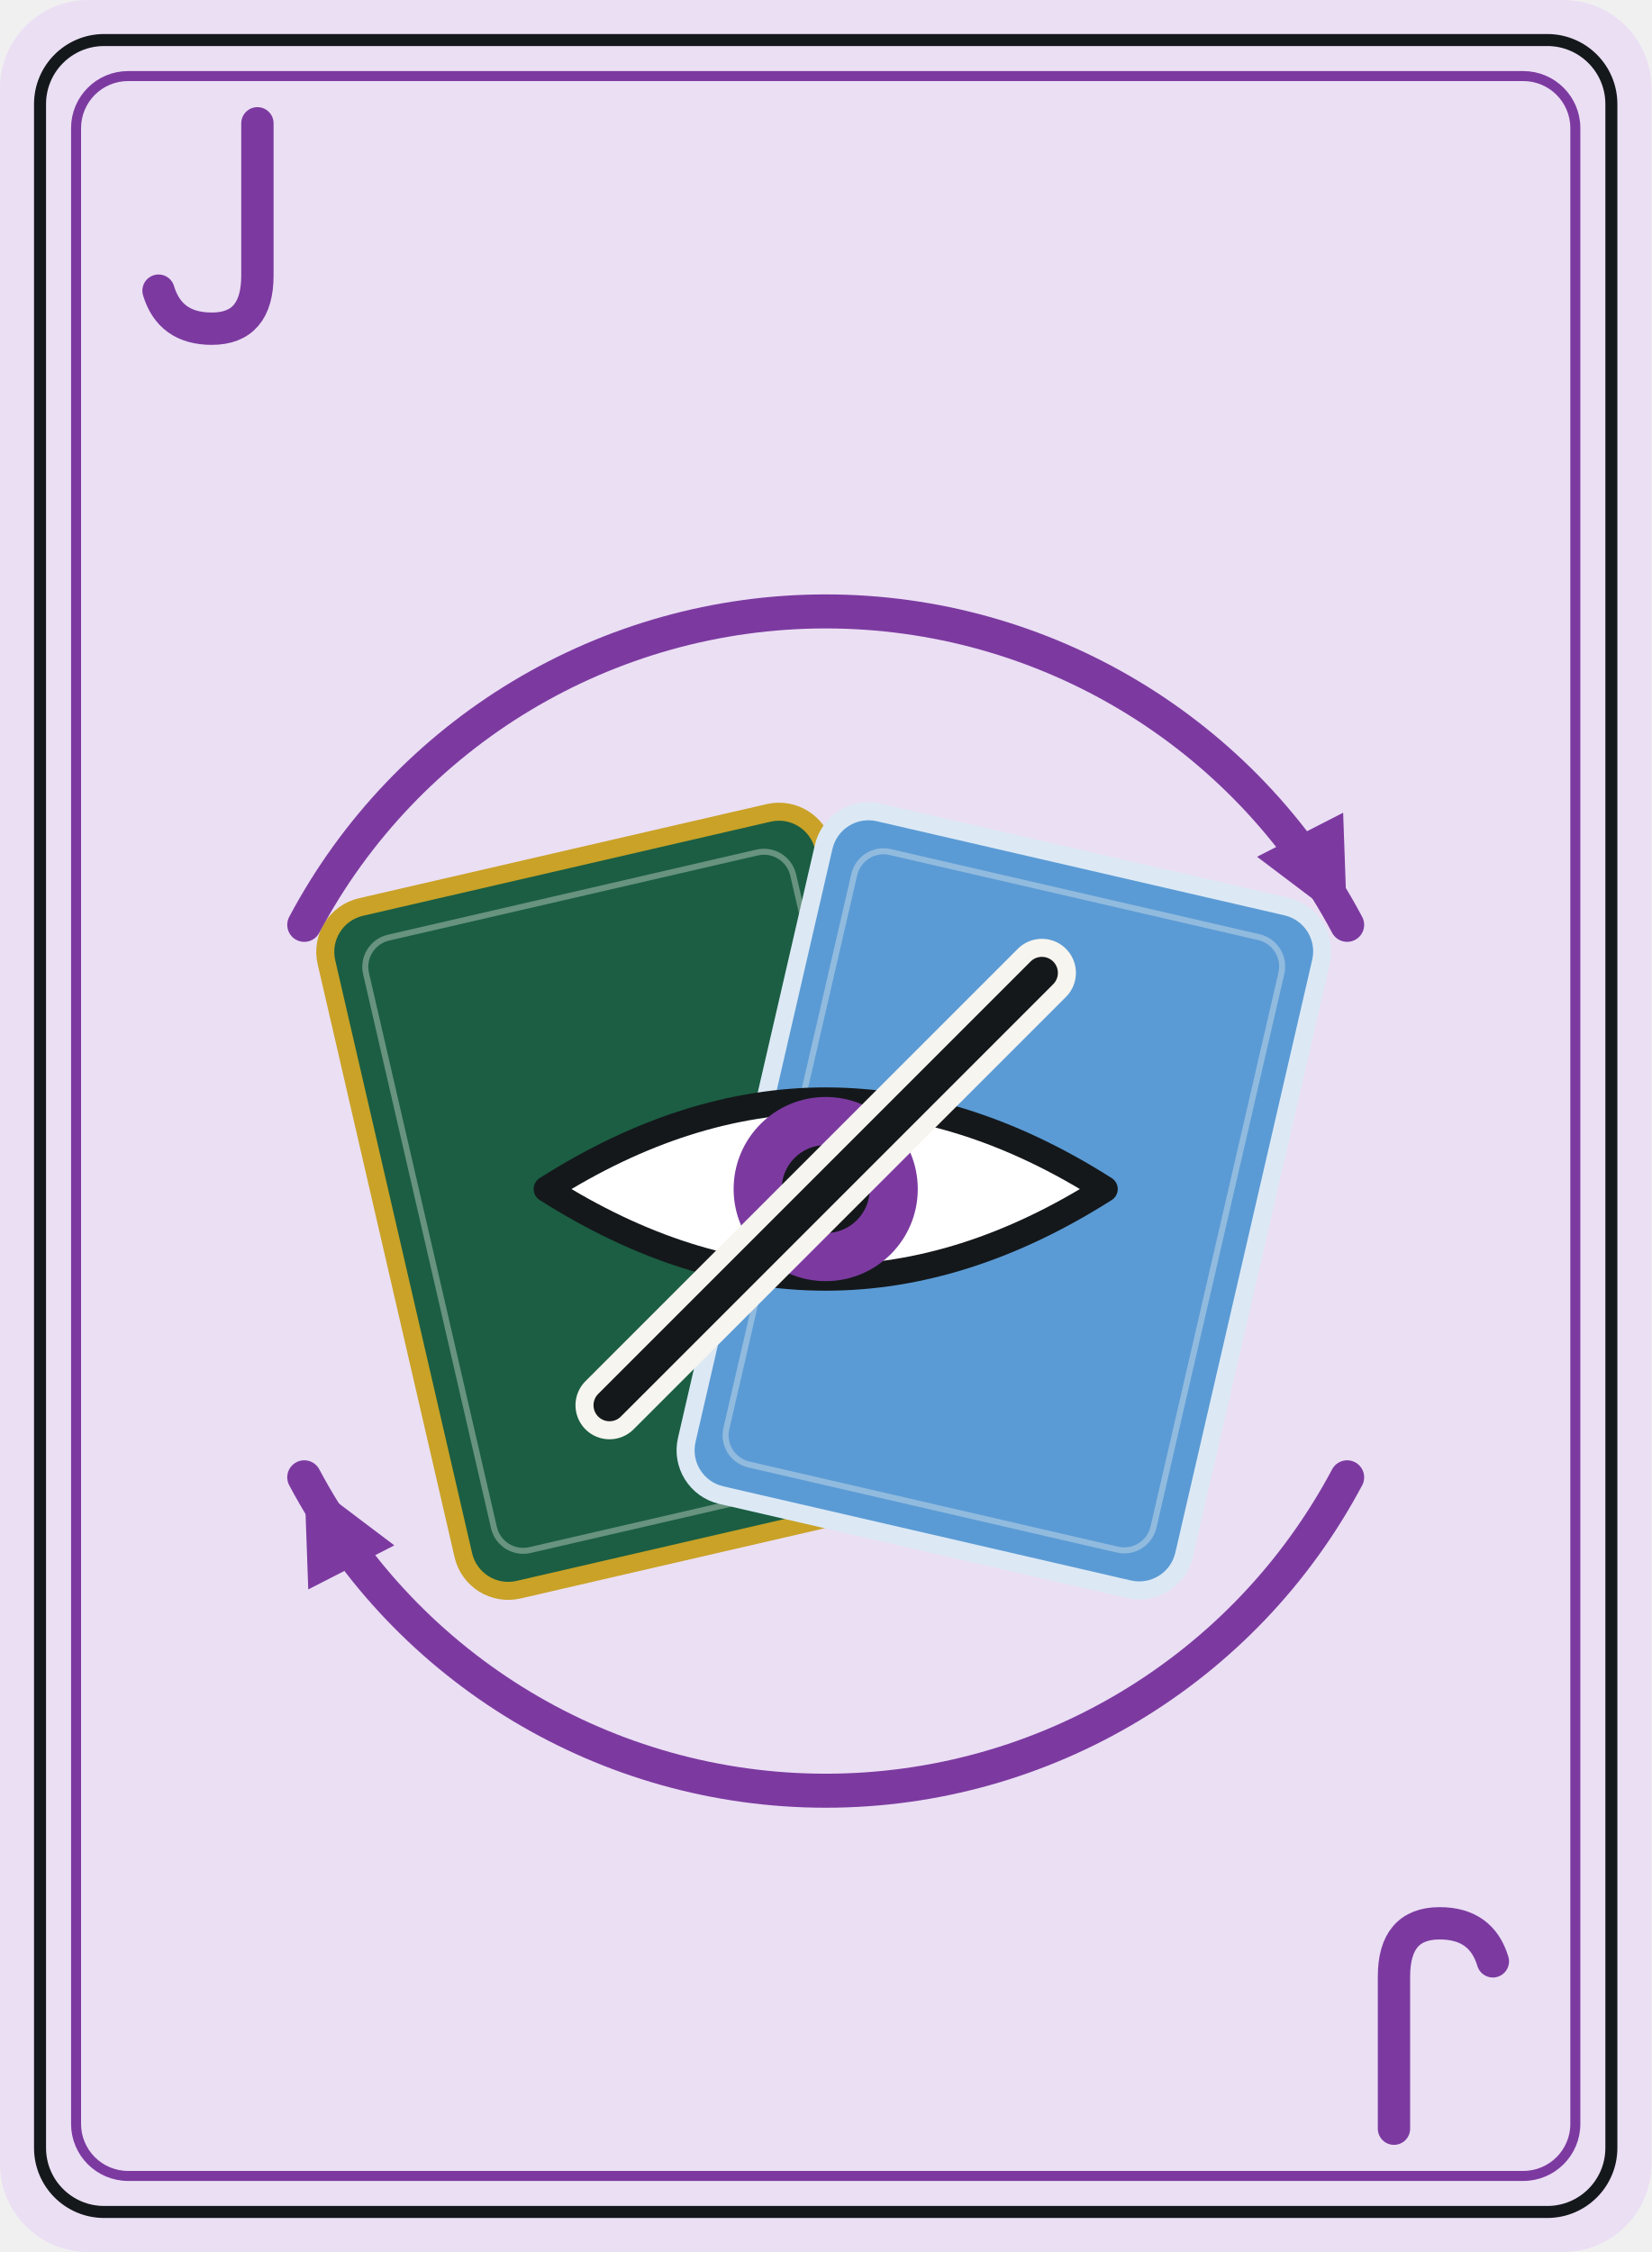
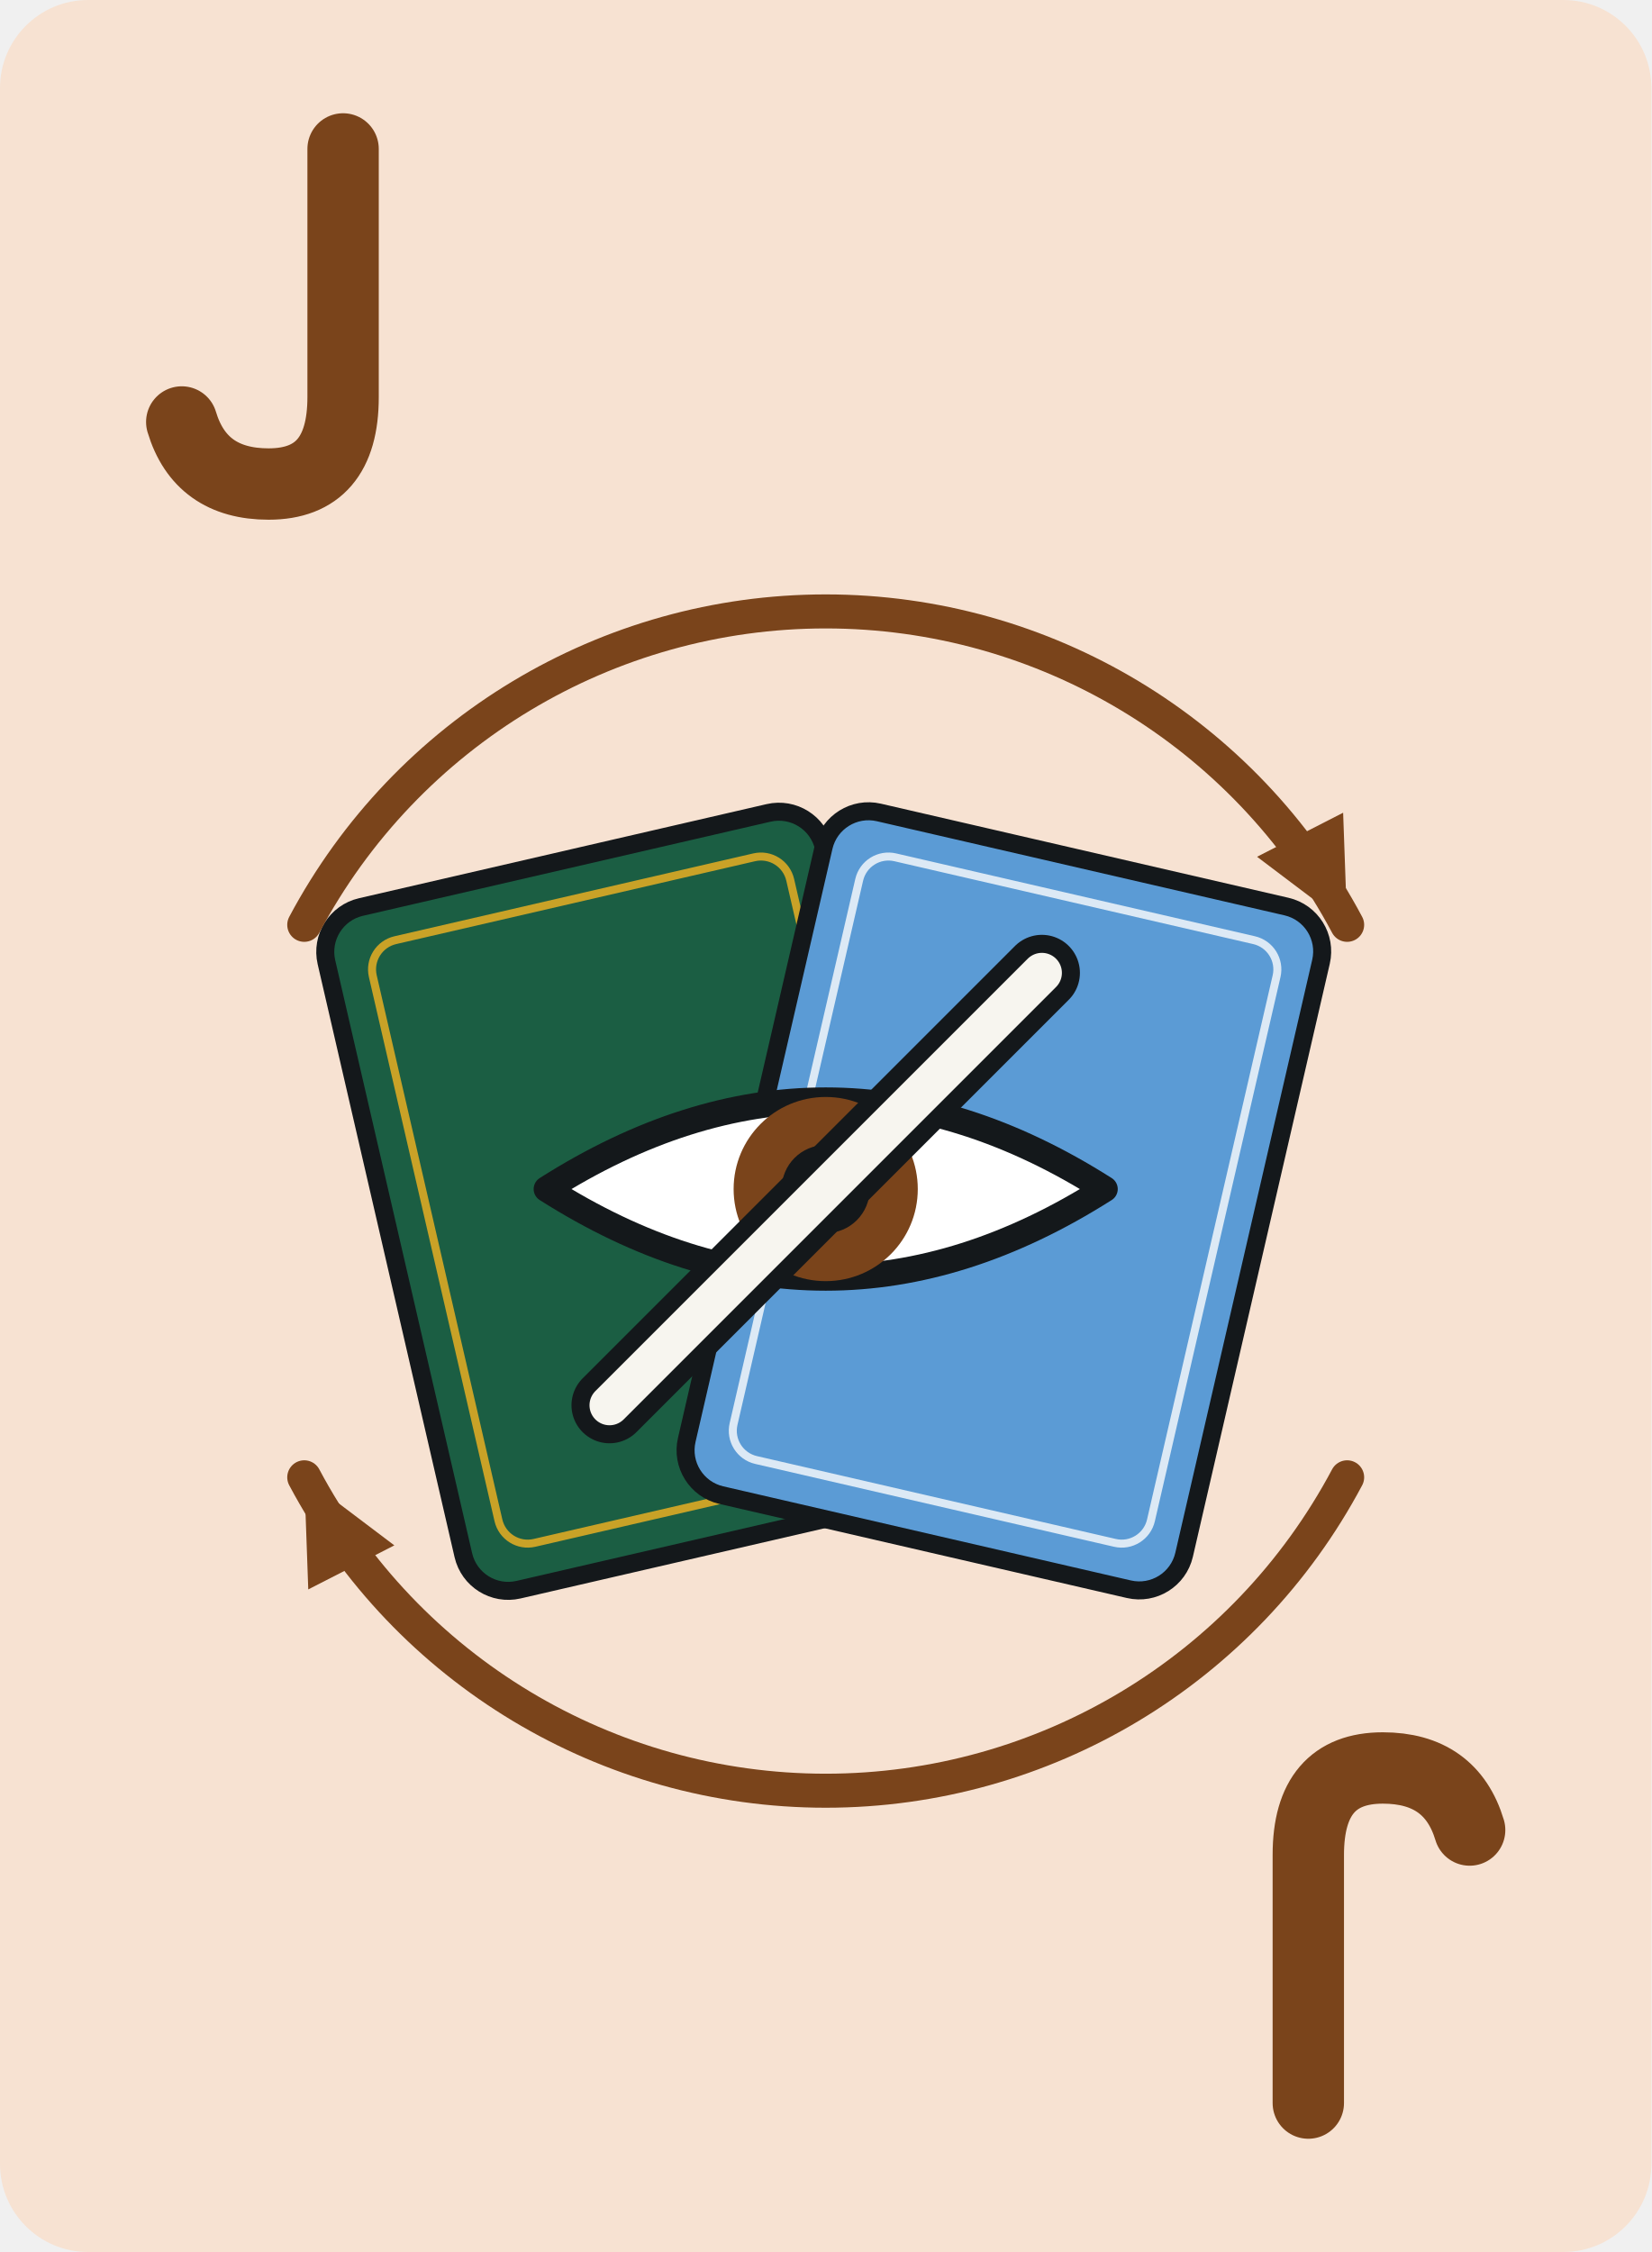
<svg xmlns="http://www.w3.org/2000/svg" viewBox="0 0 825 1125">
-   <rect width="825" height="1125" rx="44" fill="#EBDFF4" />
-   <rect x="20" y="20" width="785" height="1085" rx="32" fill="none" stroke="#14181B" stroke-width="6" />
-   <rect x="38" y="38" width="749" height="1049" rx="26" fill="none" stroke="#7C3AA0" stroke-width="5" />
-   <g transform="translate(64 54) scale(0.95)">
-     <path d="M68 8 L68 88 Q68 116 44 116 Q22 116 16 96" fill="none" stroke="#7C3AA0" stroke-width="17" stroke-linecap="round" stroke-linejoin="round" />
+   <rect width="825" height="1125" rx="44" fill="#F7E2D2" />
+   <g transform="translate(66 62) scale(1.55)">
+     <path d="M68 8 L68 88 Q68 116 44 116 Q22 116 16 96" fill="none" stroke="#7A441B" stroke-width="23" stroke-linecap="round" stroke-linejoin="round" />
  </g>
  <g transform="rotate(180 412.5 562.5)">
-     <g transform="translate(64 54) scale(0.95)">
-       <path d="M68 8 L68 88 Q68 116 44 116 Q22 116 16 96" fill="none" stroke="#7C3AA0" stroke-width="17" stroke-linecap="round" stroke-linejoin="round" />
+     <g transform="translate(66 62) scale(1.55)">
+       <path d="M68 8 L68 88 Q68 116 44 116 Q22 116 16 96" fill="none" stroke="#7A441B" stroke-width="23" stroke-linecap="round" stroke-linejoin="round" />
    </g>
  </g>
  <g transform="rotate(-13 322 600)">
-     <rect x="194" y="425" width="255" height="350" rx="23" fill="#1B5E43" stroke="#C9A227" stroke-width="9" />
-     <rect x="212" y="443" width="219" height="314" rx="15" fill="none" stroke="#F7F5EF" stroke-width="3" opacity="0.35" />
+     <rect x="194" y="425" width="255" height="350" rx="23" fill="#1B5E43" stroke="#14181B" stroke-width="9" />
+     <rect x="215" y="445" width="214" height="309" rx="15" fill="none" stroke="#C9A227" stroke-width="4" />
  </g>
  <g transform="rotate(13 502 600)">
-     <rect x="374" y="425" width="255" height="350" rx="23" fill="#5B9BD5" stroke="#DCE9F5" stroke-width="9" />
-     <rect x="392" y="443" width="219" height="314" rx="15" fill="none" stroke="#F7F5EF" stroke-width="3" opacity="0.35" />
+     <rect x="374" y="425" width="255" height="350" rx="23" fill="#5B9BD5" stroke="#14181B" stroke-width="9" />
+     <rect x="395" y="445" width="214" height="309" rx="15" fill="none" stroke="#DCE9F5" stroke-width="4" />
  </g>
  <path d="M 273.1,594 Q 412.5,505.44 551.9,594 Q 412.5,682.56 273.1,594 Z" fill="#FFFFFF" stroke="#14181B" stroke-width="13" stroke-linejoin="round" />
-   <circle cx="412.5" cy="594" r="46" fill="#7C3AA0" />
+   <circle cx="412.5" cy="594" r="46" fill="#7A441B" />
  <circle cx="412.5" cy="594" r="22" fill="#14181B" />
  <circle cx="426" cy="579" r="8" fill="#FFFFFF" />
-   <line x1="304.5" y1="702" x2="520.5" y2="486" stroke="#F7F5EF" stroke-width="34" stroke-linecap="round" />
-   <line x1="304.5" y1="702" x2="520.5" y2="486" stroke="#14181B" stroke-width="16" stroke-linecap="round" />
-   <path d="M 152,462 A 295 295 0 0 1 673,462" fill="none" stroke="#7C3AA0" stroke-width="17" stroke-linecap="round" />
-   <polygon points="673,462 628,428 671,406" fill="#7C3AA0" />
-   <path d="M 673,738 A 295 295 0 0 1 152,738" fill="none" stroke="#7C3AA0" stroke-width="17" stroke-linecap="round" />
-   <polygon points="152,738 197,772 154,794" fill="#7C3AA0" />
+   <line x1="304.5" y1="702" x2="520.5" y2="486" stroke="#14181B" stroke-width="38" stroke-linecap="round" />
+   <line x1="304.5" y1="702" x2="520.5" y2="486" stroke="#F7F5EF" stroke-width="20" stroke-linecap="round" />
+   <path d="M 152,462 A 295 295 0 0 1 673,462" fill="none" stroke="#7A441B" stroke-width="17" stroke-linecap="round" />
+   <polygon points="673,462 628,428 671,406" fill="#7A441B" />
+   <path d="M 673,738 A 295 295 0 0 1 152,738" fill="none" stroke="#7A441B" stroke-width="17" stroke-linecap="round" />
+   <polygon points="152,738 197,772 154,794" fill="#7A441B" />
</svg>
